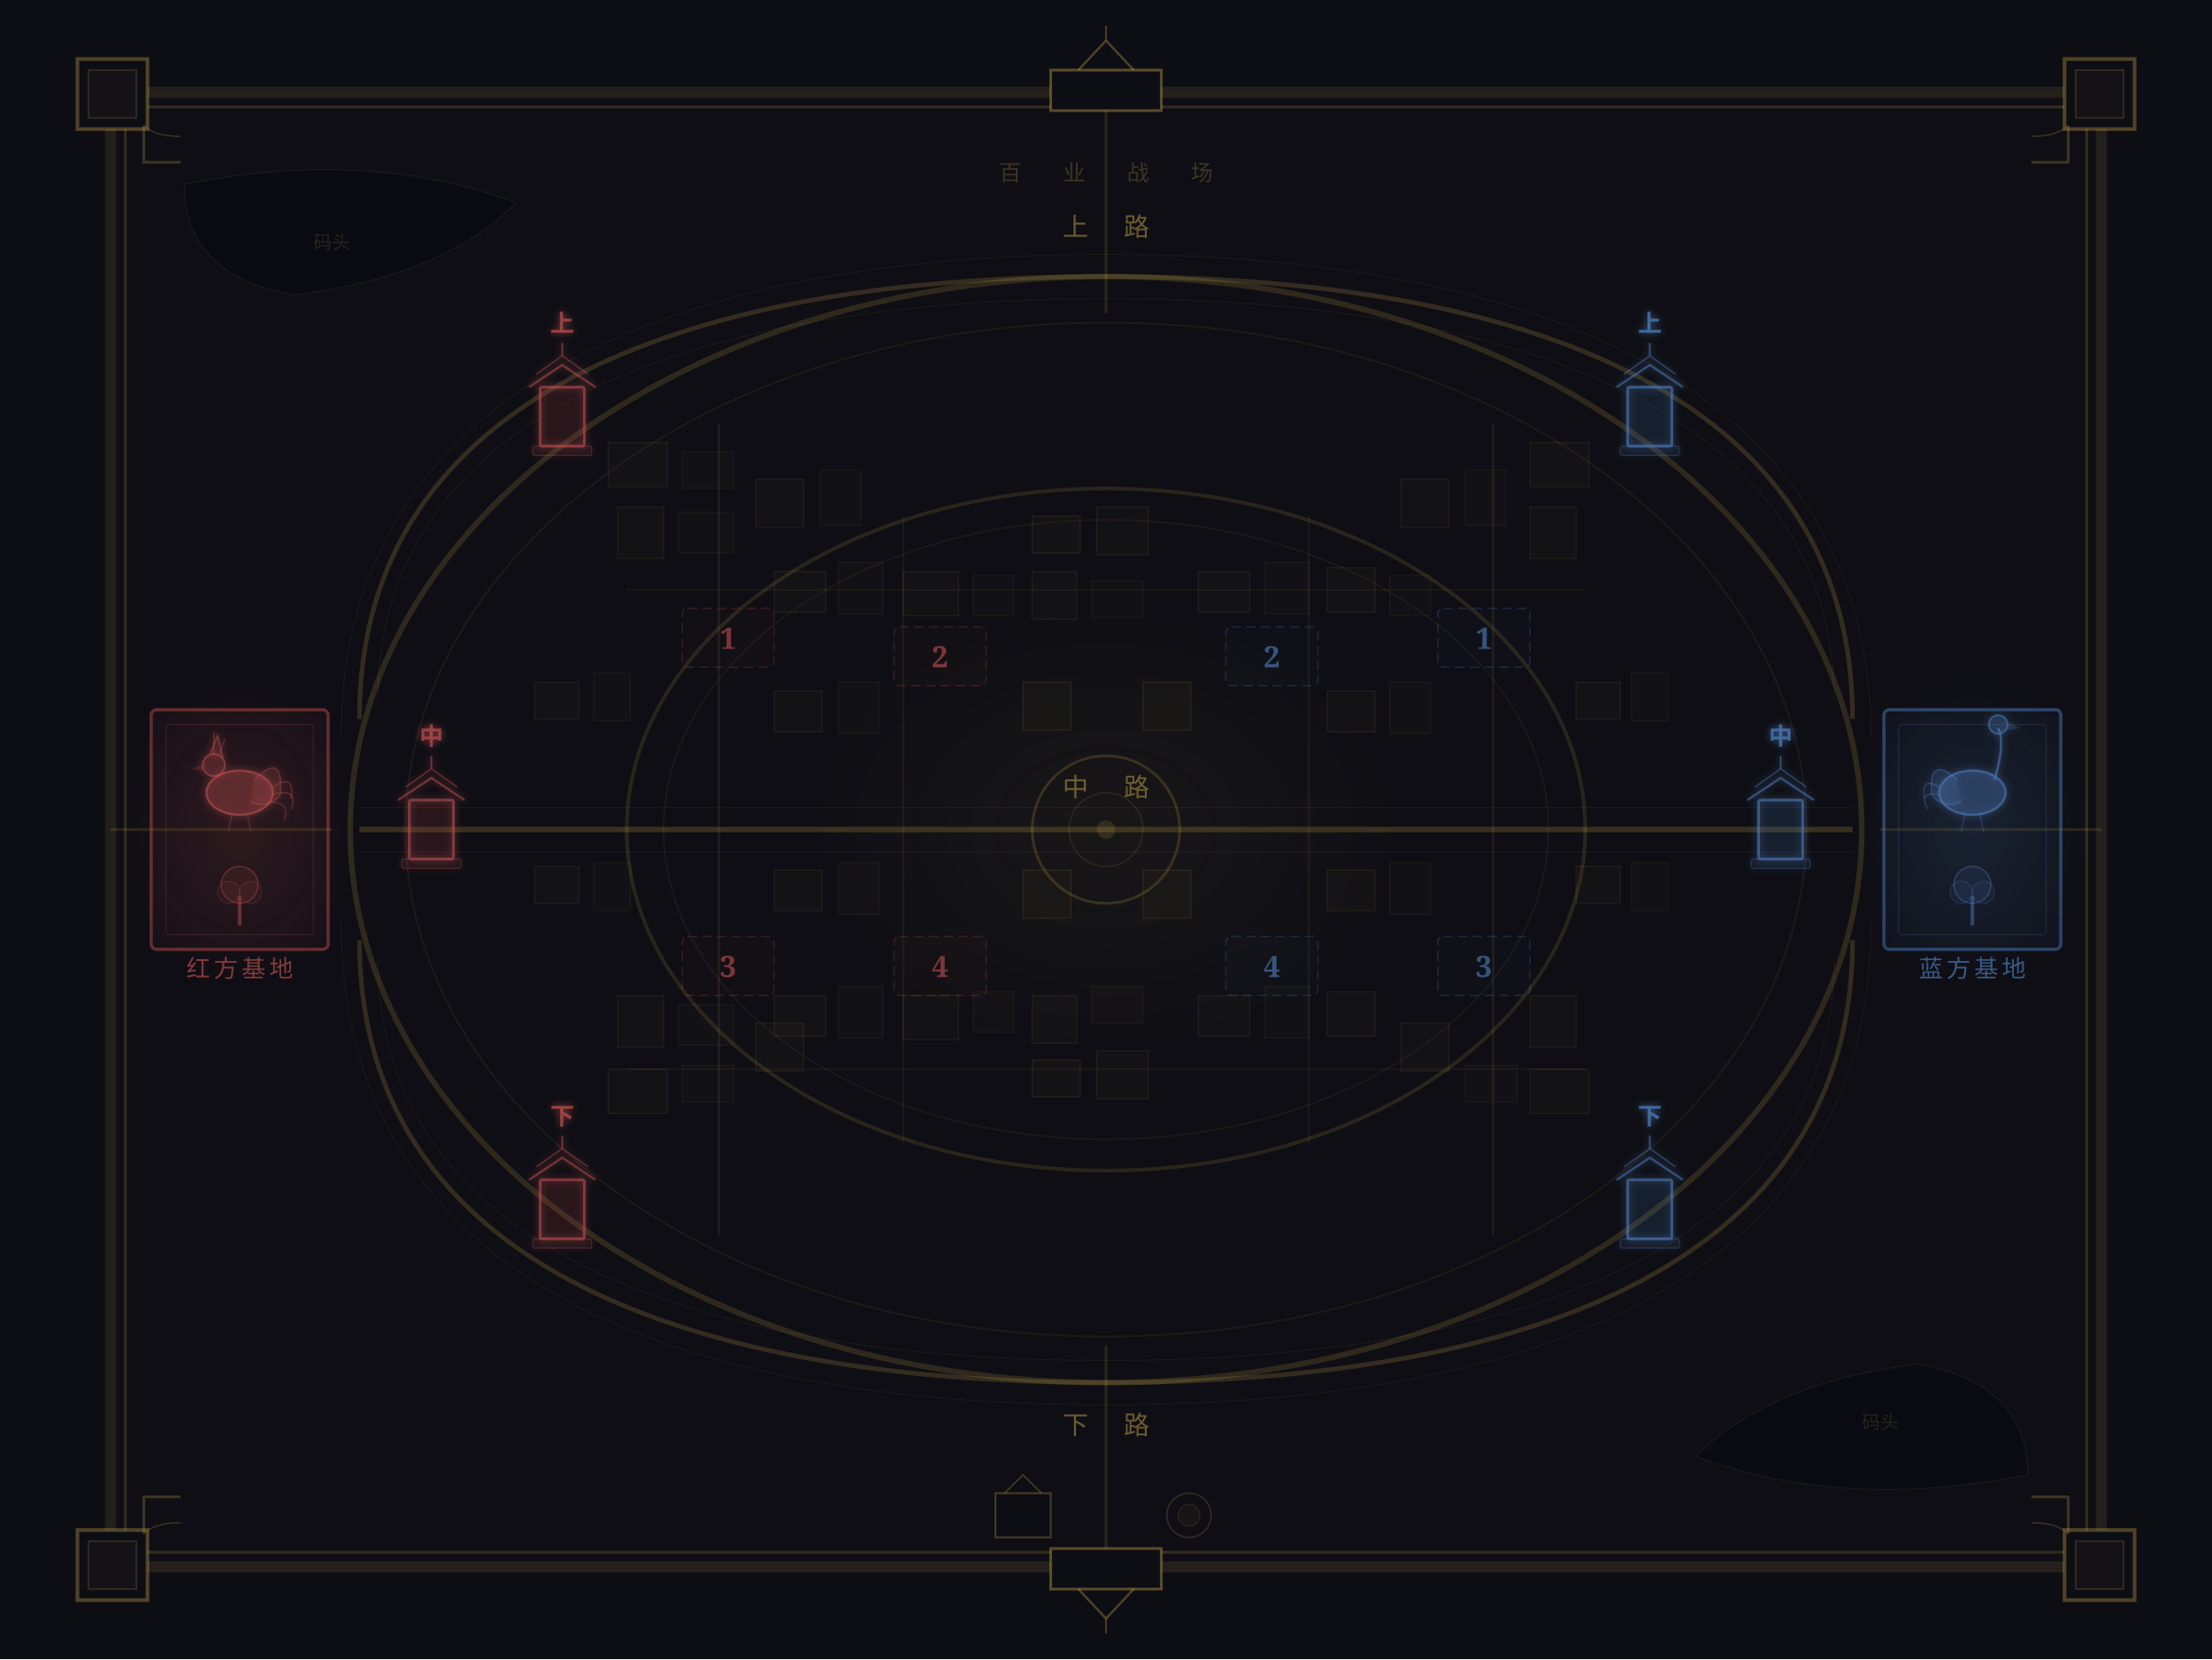
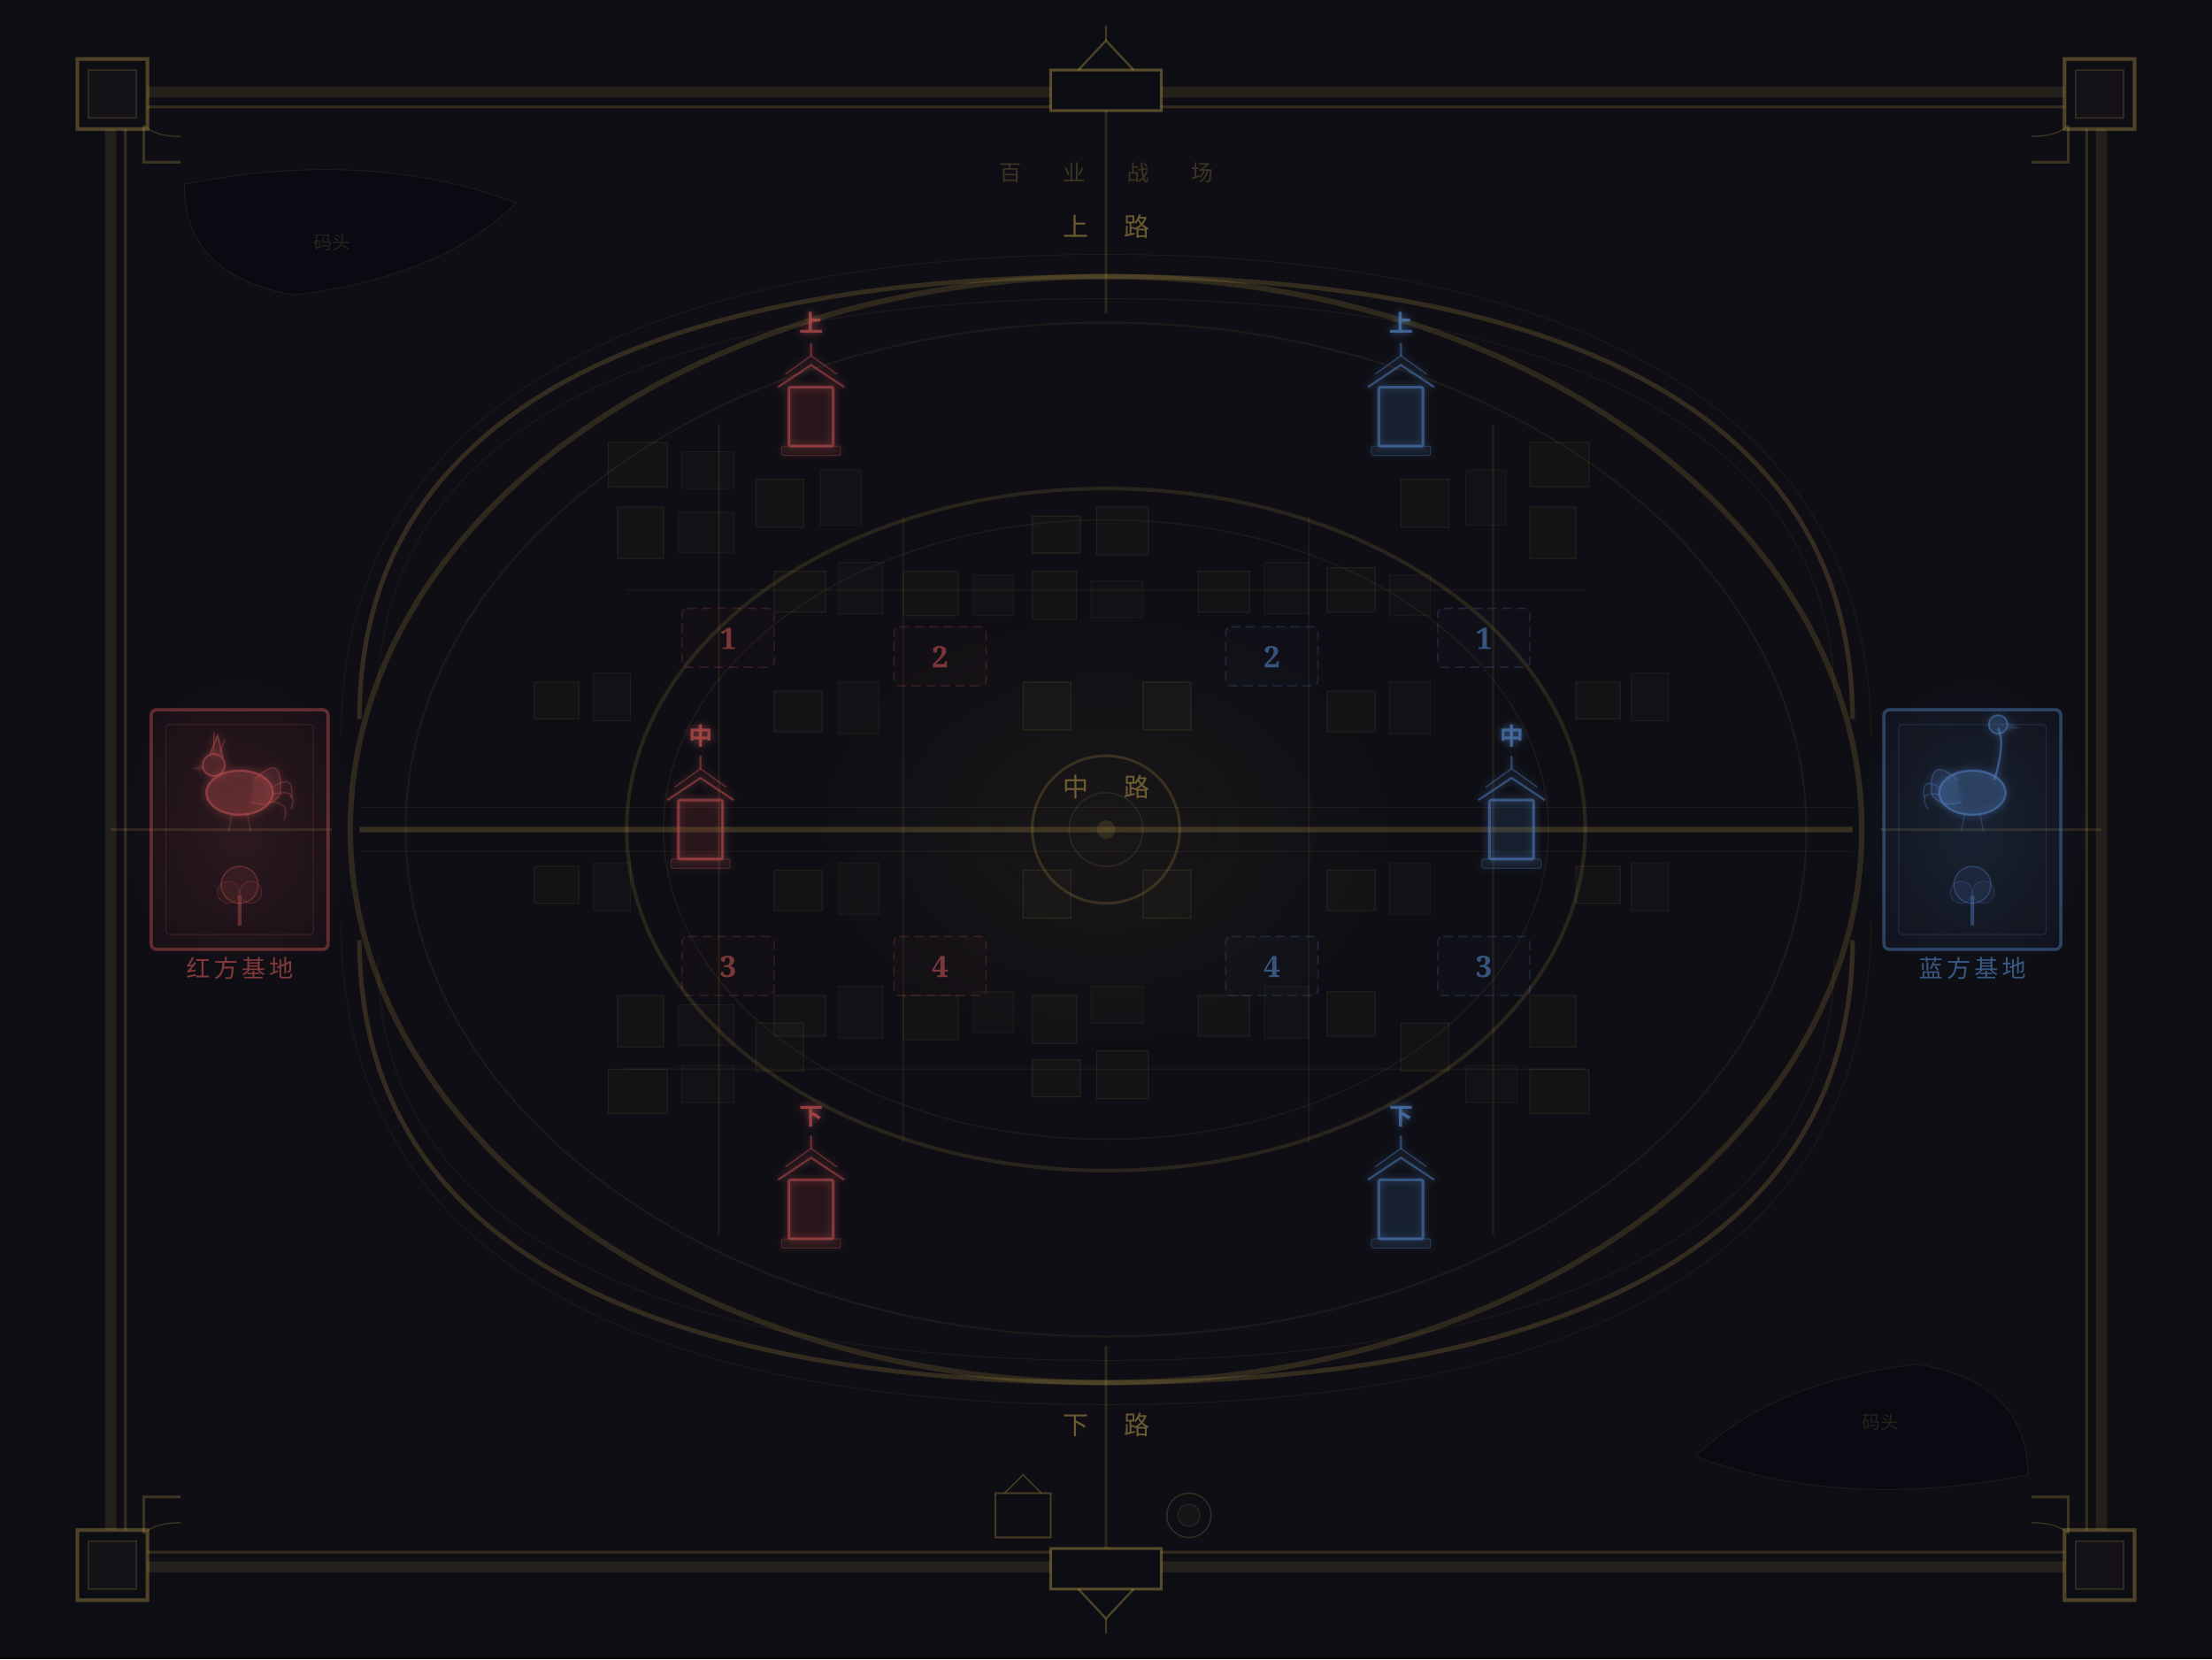
<svg xmlns="http://www.w3.org/2000/svg" viewBox="0 0 1200 900" fill="none">
  <defs>
    <radialGradient id="centerGlow" cx="50%" cy="50%" r="50%">
      <stop offset="0%" stop-color="#c9a84c" stop-opacity="0.06" />
      <stop offset="100%" stop-color="#c9a84c" stop-opacity="0" />
    </radialGradient>
    <radialGradient id="redGlow" cx="50%" cy="50%" r="50%">
      <stop offset="0%" stop-color="#c05050" stop-opacity="0.12" />
      <stop offset="100%" stop-color="#c05050" stop-opacity="0" />
    </radialGradient>
    <radialGradient id="blueGlow" cx="50%" cy="50%" r="50%">
      <stop offset="0%" stop-color="#5080c0" stop-opacity="0.12" />
      <stop offset="100%" stop-color="#5080c0" stop-opacity="0" />
    </radialGradient>
    <filter id="softGlow">
      <feGaussianBlur stdDeviation="2" result="blur" />
      <feComposite in="SourceGraphic" in2="blur" operator="over" />
    </filter>
  </defs>
  <rect width="1200" height="900" fill="#0d0d14" />
  <rect x="60" y="50" width="1080" height="800" fill="none" stroke="#c9a84c" stroke-width="6" stroke-opacity="0.12" />
  <rect x="68" y="58" width="1064" height="784" fill="none" stroke="#c9a84c" stroke-width="1.5" stroke-opacity="0.2" />
  <rect x="60" y="50" width="1080" height="800" fill="#c9a84c" fill-opacity="0.008" />
  <rect x="42" y="32" width="38" height="38" fill="#0d0d14" stroke="#c9a84c" stroke-width="2" stroke-opacity="0.35" />
  <rect x="48" y="38" width="26" height="26" fill="#c9a84c" fill-opacity="0.04" stroke="#c9a84c" stroke-width="0.8" stroke-opacity="0.2" />
  <rect x="1120" y="32" width="38" height="38" fill="#0d0d14" stroke="#c9a84c" stroke-width="2" stroke-opacity="0.35" />
  <rect x="1126" y="38" width="26" height="26" fill="#c9a84c" fill-opacity="0.04" stroke="#c9a84c" stroke-width="0.8" stroke-opacity="0.2" />
  <rect x="42" y="830" width="38" height="38" fill="#0d0d14" stroke="#c9a84c" stroke-width="2" stroke-opacity="0.35" />
  <rect x="48" y="836" width="26" height="26" fill="#c9a84c" fill-opacity="0.04" stroke="#c9a84c" stroke-width="0.8" stroke-opacity="0.2" />
  <rect x="1120" y="830" width="38" height="38" fill="#0d0d14" stroke="#c9a84c" stroke-width="2" stroke-opacity="0.35" />
  <rect x="1126" y="836" width="26" height="26" fill="#c9a84c" fill-opacity="0.04" stroke="#c9a84c" stroke-width="0.8" stroke-opacity="0.2" />
  <rect x="570" y="38" width="60" height="22" fill="#0d0d14" stroke="#c9a84c" stroke-width="1.5" stroke-opacity="0.4" />
  <path d="M 585 38 L 600 22 L 615 38" fill="none" stroke="#c9a84c" stroke-width="1.2" stroke-opacity="0.35" />
  <line x1="600" y1="22" x2="600" y2="14" stroke="#c9a84c" stroke-width="1" stroke-opacity="0.3" />
  <rect x="570" y="840" width="60" height="22" fill="#0d0d14" stroke="#c9a84c" stroke-width="1.5" stroke-opacity="0.4" />
  <path d="M 585 862 L 600 878 L 615 862" fill="none" stroke="#c9a84c" stroke-width="1.2" stroke-opacity="0.35" />
  <line x1="600" y1="878" x2="600" y2="886" stroke="#c9a84c" stroke-width="1" stroke-opacity="0.3" />
  <line x1="600" y1="60" x2="600" y2="170" stroke="#c9a84c" stroke-width="1.5" stroke-opacity="0.15" />
  <line x1="600" y1="730" x2="600" y2="840" stroke="#c9a84c" stroke-width="1.5" stroke-opacity="0.15" />
  <line x1="60" y1="450" x2="180" y2="450" stroke="#c9a84c" stroke-width="1.5" stroke-opacity="0.15" />
  <line x1="1020" y1="450" x2="1140" y2="450" stroke="#c9a84c" stroke-width="1.5" stroke-opacity="0.15" />
  <ellipse cx="600" cy="450" rx="410" ry="300" fill="none" stroke="#c9a84c" stroke-width="3" stroke-opacity="0.18" />
  <ellipse cx="600" cy="450" rx="380" ry="275" fill="none" stroke="#c9a84c" stroke-width="1" stroke-opacity="0.08" />
  <ellipse cx="600" cy="450" rx="260" ry="185" fill="none" stroke="#c9a84c" stroke-width="2" stroke-opacity="0.15" />
  <ellipse cx="600" cy="450" rx="240" ry="168" fill="none" stroke="#c9a84c" stroke-width="0.8" stroke-opacity="0.08" />
  <ellipse cx="600" cy="450" rx="160" ry="120" fill="url(#centerGlow)" />
  <g id="zone-top-lane">
    <path d="M 195 390 C 195 200, 400 150, 600 150 C 800 150, 1005 200, 1005 390" fill="none" stroke="#c9a84c" stroke-width="2.5" stroke-opacity="0.2" />
    <path d="M 205 380 C 205 210, 405 162, 600 162 C 795 162, 995 210, 995 380" fill="none" stroke="#c9a84c" stroke-width="0.5" stroke-opacity="0.08" />
    <path d="M 185 400 C 185 195, 395 138, 600 138 C 805 138, 1015 195, 1015 400" fill="none" stroke="#c9a84c" stroke-width="0.5" stroke-opacity="0.08" />
    <text x="600" y="128" text-anchor="middle" fill="#c9a84c" fill-opacity="0.5" font-size="14" font-family="serif" letter-spacing="8">上 路</text>
  </g>
  <g id="zone-mid-lane">
    <line x1="195" y1="450" x2="1005" y2="450" stroke="#c9a84c" stroke-width="3" stroke-opacity="0.22" />
    <line x1="195" y1="438" x2="1005" y2="438" stroke="#c9a84c" stroke-width="0.5" stroke-opacity="0.08" />
    <line x1="195" y1="462" x2="1005" y2="462" stroke="#c9a84c" stroke-width="0.5" stroke-opacity="0.08" />
    <text x="600" y="432" text-anchor="middle" fill="#c9a84c" fill-opacity="0.5" font-size="14" font-family="serif" letter-spacing="8">中 路</text>
  </g>
  <g id="zone-bot-lane">
    <path d="M 195 510 C 195 700, 400 750, 600 750 C 800 750, 1005 700, 1005 510" fill="none" stroke="#c9a84c" stroke-width="2.5" stroke-opacity="0.2" />
    <path d="M 205 520 C 205 690, 405 738, 600 738 C 795 738, 995 690, 995 520" fill="none" stroke="#c9a84c" stroke-width="0.5" stroke-opacity="0.08" />
    <path d="M 185 500 C 185 710, 395 762, 600 762 C 805 762, 1015 710, 1015 500" fill="none" stroke="#c9a84c" stroke-width="0.5" stroke-opacity="0.08" />
    <text x="600" y="778" text-anchor="middle" fill="#c9a84c" fill-opacity="0.5" font-size="14" font-family="serif" letter-spacing="8">下 路</text>
  </g>
  <line x1="390" y1="230" x2="390" y2="670" stroke="#c9a84c" stroke-width="1.2" stroke-opacity="0.1" />
  <line x1="490" y1="280" x2="490" y2="620" stroke="#c9a84c" stroke-width="1" stroke-opacity="0.08" />
  <line x1="710" y1="280" x2="710" y2="620" stroke="#c9a84c" stroke-width="1" stroke-opacity="0.08" />
  <line x1="810" y1="230" x2="810" y2="670" stroke="#c9a84c" stroke-width="1.2" stroke-opacity="0.1" />
  <line x1="340" y1="320" x2="860" y2="320" stroke="#c9a84c" stroke-width="0.8" stroke-opacity="0.07" />
  <line x1="340" y1="580" x2="860" y2="580" stroke="#c9a84c" stroke-width="0.8" stroke-opacity="0.07" />
  <rect x="330" y="240" width="32" height="24" fill="#c9a84c" fill-opacity="0.025" stroke="#c9a84c" stroke-width="0.6" stroke-opacity="0.1" />
  <rect x="370" y="245" width="28" height="20" fill="#c9a84c" fill-opacity="0.02" stroke="#c9a84c" stroke-width="0.5" stroke-opacity="0.08" />
  <rect x="335" y="275" width="25" height="28" fill="#c9a84c" fill-opacity="0.025" stroke="#c9a84c" stroke-width="0.6" stroke-opacity="0.1" />
  <rect x="368" y="278" width="30" height="22" fill="#c9a84c" fill-opacity="0.02" stroke="#c9a84c" stroke-width="0.5" stroke-opacity="0.08" />
  <rect x="410" y="260" width="26" height="26" fill="#c9a84c" fill-opacity="0.025" stroke="#c9a84c" stroke-width="0.6" stroke-opacity="0.1" />
  <rect x="445" y="255" width="22" height="30" fill="#c9a84c" fill-opacity="0.02" stroke="#c9a84c" stroke-width="0.5" stroke-opacity="0.08" />
  <rect x="420" y="310" width="28" height="22" fill="#c9a84c" fill-opacity="0.025" stroke="#c9a84c" stroke-width="0.6" stroke-opacity="0.1" />
  <rect x="455" y="305" width="24" height="28" fill="#c9a84c" fill-opacity="0.02" stroke="#c9a84c" stroke-width="0.5" stroke-opacity="0.08" />
  <rect x="490" y="310" width="30" height="24" fill="#c9a84c" fill-opacity="0.025" stroke="#c9a84c" stroke-width="0.6" stroke-opacity="0.1" />
  <rect x="528" y="312" width="22" height="22" fill="#c9a84c" fill-opacity="0.02" stroke="#c9a84c" stroke-width="0.5" stroke-opacity="0.08" />
  <rect x="560" y="280" width="26" height="20" fill="#c9a84c" fill-opacity="0.03" stroke="#c9a84c" stroke-width="0.6" stroke-opacity="0.12" />
  <rect x="595" y="275" width="28" height="26" fill="#c9a84c" fill-opacity="0.025" stroke="#c9a84c" stroke-width="0.6" stroke-opacity="0.1" />
  <rect x="560" y="310" width="24" height="26" fill="#c9a84c" fill-opacity="0.025" stroke="#c9a84c" stroke-width="0.6" stroke-opacity="0.1" />
  <rect x="592" y="315" width="28" height="20" fill="#c9a84c" fill-opacity="0.02" stroke="#c9a84c" stroke-width="0.5" stroke-opacity="0.08" />
  <rect x="650" y="310" width="28" height="22" fill="#c9a84c" fill-opacity="0.025" stroke="#c9a84c" stroke-width="0.6" stroke-opacity="0.1" />
  <rect x="686" y="305" width="24" height="28" fill="#c9a84c" fill-opacity="0.02" stroke="#c9a84c" stroke-width="0.5" stroke-opacity="0.08" />
  <rect x="720" y="308" width="26" height="24" fill="#c9a84c" fill-opacity="0.025" stroke="#c9a84c" stroke-width="0.6" stroke-opacity="0.1" />
  <rect x="754" y="312" width="22" height="22" fill="#c9a84c" fill-opacity="0.02" stroke="#c9a84c" stroke-width="0.5" stroke-opacity="0.08" />
  <rect x="760" y="260" width="26" height="26" fill="#c9a84c" fill-opacity="0.025" stroke="#c9a84c" stroke-width="0.6" stroke-opacity="0.1" />
  <rect x="795" y="255" width="22" height="30" fill="#c9a84c" fill-opacity="0.02" stroke="#c9a84c" stroke-width="0.5" stroke-opacity="0.08" />
  <rect x="830" y="240" width="32" height="24" fill="#c9a84c" fill-opacity="0.025" stroke="#c9a84c" stroke-width="0.6" stroke-opacity="0.1" />
  <rect x="830" y="275" width="25" height="28" fill="#c9a84c" fill-opacity="0.025" stroke="#c9a84c" stroke-width="0.6" stroke-opacity="0.1" />
  <rect x="290" y="370" width="24" height="20" fill="#c9a84c" fill-opacity="0.025" stroke="#c9a84c" stroke-width="0.6" stroke-opacity="0.1" />
  <rect x="322" y="365" width="20" height="26" fill="#c9a84c" fill-opacity="0.02" stroke="#c9a84c" stroke-width="0.5" stroke-opacity="0.08" />
  <rect x="290" y="470" width="24" height="20" fill="#c9a84c" fill-opacity="0.025" stroke="#c9a84c" stroke-width="0.6" stroke-opacity="0.1" />
  <rect x="322" y="468" width="20" height="26" fill="#c9a84c" fill-opacity="0.02" stroke="#c9a84c" stroke-width="0.5" stroke-opacity="0.08" />
  <rect x="420" y="375" width="26" height="22" fill="#c9a84c" fill-opacity="0.025" stroke="#c9a84c" stroke-width="0.6" stroke-opacity="0.1" />
  <rect x="455" y="370" width="22" height="28" fill="#c9a84c" fill-opacity="0.02" stroke="#c9a84c" stroke-width="0.5" stroke-opacity="0.08" />
  <rect x="420" y="472" width="26" height="22" fill="#c9a84c" fill-opacity="0.025" stroke="#c9a84c" stroke-width="0.6" stroke-opacity="0.1" />
  <rect x="455" y="468" width="22" height="28" fill="#c9a84c" fill-opacity="0.02" stroke="#c9a84c" stroke-width="0.5" stroke-opacity="0.08" />
  <rect x="555" y="370" width="26" height="26" fill="#c9a84c" fill-opacity="0.03" stroke="#c9a84c" stroke-width="0.6" stroke-opacity="0.12" />
  <rect x="620" y="370" width="26" height="26" fill="#c9a84c" fill-opacity="0.03" stroke="#c9a84c" stroke-width="0.6" stroke-opacity="0.12" />
  <rect x="555" y="472" width="26" height="26" fill="#c9a84c" fill-opacity="0.03" stroke="#c9a84c" stroke-width="0.6" stroke-opacity="0.12" />
  <rect x="620" y="472" width="26" height="26" fill="#c9a84c" fill-opacity="0.03" stroke="#c9a84c" stroke-width="0.6" stroke-opacity="0.12" />
  <rect x="720" y="375" width="26" height="22" fill="#c9a84c" fill-opacity="0.025" stroke="#c9a84c" stroke-width="0.6" stroke-opacity="0.1" />
  <rect x="754" y="370" width="22" height="28" fill="#c9a84c" fill-opacity="0.02" stroke="#c9a84c" stroke-width="0.5" stroke-opacity="0.08" />
  <rect x="720" y="472" width="26" height="22" fill="#c9a84c" fill-opacity="0.025" stroke="#c9a84c" stroke-width="0.6" stroke-opacity="0.1" />
  <rect x="754" y="468" width="22" height="28" fill="#c9a84c" fill-opacity="0.02" stroke="#c9a84c" stroke-width="0.5" stroke-opacity="0.08" />
  <rect x="855" y="370" width="24" height="20" fill="#c9a84c" fill-opacity="0.025" stroke="#c9a84c" stroke-width="0.6" stroke-opacity="0.1" />
  <rect x="885" y="365" width="20" height="26" fill="#c9a84c" fill-opacity="0.02" stroke="#c9a84c" stroke-width="0.5" stroke-opacity="0.08" />
  <rect x="855" y="470" width="24" height="20" fill="#c9a84c" fill-opacity="0.025" stroke="#c9a84c" stroke-width="0.6" stroke-opacity="0.1" />
  <rect x="885" y="468" width="20" height="26" fill="#c9a84c" fill-opacity="0.02" stroke="#c9a84c" stroke-width="0.5" stroke-opacity="0.08" />
  <rect x="335" y="540" width="25" height="28" fill="#c9a84c" fill-opacity="0.025" stroke="#c9a84c" stroke-width="0.6" stroke-opacity="0.1" />
  <rect x="368" y="545" width="30" height="22" fill="#c9a84c" fill-opacity="0.02" stroke="#c9a84c" stroke-width="0.5" stroke-opacity="0.08" />
  <rect x="330" y="580" width="32" height="24" fill="#c9a84c" fill-opacity="0.025" stroke="#c9a84c" stroke-width="0.6" stroke-opacity="0.1" />
  <rect x="370" y="578" width="28" height="20" fill="#c9a84c" fill-opacity="0.02" stroke="#c9a84c" stroke-width="0.5" stroke-opacity="0.08" />
  <rect x="410" y="555" width="26" height="26" fill="#c9a84c" fill-opacity="0.025" stroke="#c9a84c" stroke-width="0.6" stroke-opacity="0.1" />
  <rect x="420" y="540" width="28" height="22" fill="#c9a84c" fill-opacity="0.025" stroke="#c9a84c" stroke-width="0.6" stroke-opacity="0.1" />
  <rect x="455" y="535" width="24" height="28" fill="#c9a84c" fill-opacity="0.02" stroke="#c9a84c" stroke-width="0.5" stroke-opacity="0.08" />
  <rect x="490" y="540" width="30" height="24" fill="#c9a84c" fill-opacity="0.025" stroke="#c9a84c" stroke-width="0.6" stroke-opacity="0.1" />
  <rect x="528" y="538" width="22" height="22" fill="#c9a84c" fill-opacity="0.02" stroke="#c9a84c" stroke-width="0.5" stroke-opacity="0.08" />
  <rect x="560" y="540" width="24" height="26" fill="#c9a84c" fill-opacity="0.025" stroke="#c9a84c" stroke-width="0.6" stroke-opacity="0.1" />
  <rect x="592" y="535" width="28" height="20" fill="#c9a84c" fill-opacity="0.02" stroke="#c9a84c" stroke-width="0.5" stroke-opacity="0.08" />
  <rect x="560" y="575" width="26" height="20" fill="#c9a84c" fill-opacity="0.03" stroke="#c9a84c" stroke-width="0.6" stroke-opacity="0.12" />
  <rect x="595" y="570" width="28" height="26" fill="#c9a84c" fill-opacity="0.025" stroke="#c9a84c" stroke-width="0.6" stroke-opacity="0.1" />
  <rect x="650" y="540" width="28" height="22" fill="#c9a84c" fill-opacity="0.025" stroke="#c9a84c" stroke-width="0.6" stroke-opacity="0.1" />
  <rect x="686" y="535" width="24" height="28" fill="#c9a84c" fill-opacity="0.02" stroke="#c9a84c" stroke-width="0.5" stroke-opacity="0.08" />
  <rect x="720" y="538" width="26" height="24" fill="#c9a84c" fill-opacity="0.025" stroke="#c9a84c" stroke-width="0.6" stroke-opacity="0.1" />
  <rect x="760" y="555" width="26" height="26" fill="#c9a84c" fill-opacity="0.025" stroke="#c9a84c" stroke-width="0.6" stroke-opacity="0.1" />
  <rect x="830" y="580" width="32" height="24" fill="#c9a84c" fill-opacity="0.025" stroke="#c9a84c" stroke-width="0.6" stroke-opacity="0.1" />
  <rect x="830" y="540" width="25" height="28" fill="#c9a84c" fill-opacity="0.025" stroke="#c9a84c" stroke-width="0.6" stroke-opacity="0.1" />
  <rect x="795" y="578" width="28" height="20" fill="#c9a84c" fill-opacity="0.02" stroke="#c9a84c" stroke-width="0.5" stroke-opacity="0.08" />
  <path d="M 100 100 Q 200 80, 280 110 Q 240 150, 160 160 Q 100 150, 100 100 Z" fill="#0a0a12" stroke="#c9a84c" stroke-width="0.5" stroke-opacity="0.1" />
  <text x="180" y="135" text-anchor="middle" fill="#c9a84c" fill-opacity="0.15" font-size="10" font-family="serif">码头</text>
  <path d="M 1100 800 Q 1000 820, 920 790 Q 960 750, 1040 740 Q 1100 750, 1100 800 Z" fill="#0a0a12" stroke="#c9a84c" stroke-width="0.5" stroke-opacity="0.1" />
  <text x="1020" y="775" text-anchor="middle" fill="#c9a84c" fill-opacity="0.15" font-size="10" font-family="serif">码头</text>
  <g id="zone-red-base">
    <ellipse cx="130" cy="450" rx="65" ry="85" fill="url(#redGlow)" />
    <rect x="82" y="385" width="96" height="130" rx="3" fill="rgba(192,80,80,0.06)" stroke="#c05050" stroke-width="1.8" stroke-opacity="0.45" />
    <rect x="90" y="393" width="80" height="114" rx="2" fill="none" stroke="#c05050" stroke-width="0.6" stroke-opacity="0.2" />
    <g transform="translate(130, 425)" filter="url(#softGlow)">
      <ellipse cx="0" cy="5" rx="18" ry="12" fill="#c05050" fill-opacity="0.2" stroke="#c05050" stroke-width="1.2" stroke-opacity="0.55" />
      <circle cx="-14" cy="-10" r="6" fill="#c05050" fill-opacity="0.15" stroke="#c05050" stroke-width="1" stroke-opacity="0.5" />
      <path d="M -16 -16 L -12 -26 L -9 -14" fill="#c05050" fill-opacity="0.1" stroke="#c05050" stroke-width="0.8" stroke-opacity="0.45" />
      <path d="M -14 -16 L -14 -28" stroke="#c05050" stroke-width="0.6" stroke-opacity="0.4" />
      <path d="M -11 -16 L -8 -24" stroke="#c05050" stroke-width="0.6" stroke-opacity="0.35" />
      <path d="M -20 -10 L -26 -8 L -20 -7" fill="#c05050" fill-opacity="0.2" />
      <path d="M 8 -2 Q 24 -18, 22 6 Q 16 14, 6 10" fill="#c05050" fill-opacity="0.1" stroke="#c05050" stroke-width="0.8" stroke-opacity="0.35" />
      <path d="M 18 2 Q 30 -6, 28 8" stroke="#c05050" stroke-width="0.7" stroke-opacity="0.35" />
      <path d="M 18 6 Q 32 2, 28 14" stroke="#c05050" stroke-width="0.7" stroke-opacity="0.35" />
      <path d="M 16 10 Q 28 10, 24 20" stroke="#c05050" stroke-width="0.7" stroke-opacity="0.3" />
      <line x1="-4" y1="16" x2="-6" y2="26" stroke="#c05050" stroke-width="0.6" stroke-opacity="0.3" />
      <line x1="4" y1="16" x2="6" y2="26" stroke="#c05050" stroke-width="0.6" stroke-opacity="0.3" />
    </g>
    <g transform="translate(130, 484)">
      <line x1="0" y1="2" x2="0" y2="18" stroke="#c05050" stroke-width="2" stroke-opacity="0.45" />
      <circle cx="0" cy="-4" r="10" fill="#c05050" fill-opacity="0.1" stroke="#c05050" stroke-width="0.8" stroke-opacity="0.35" />
      <circle cx="-6" cy="0" r="6" fill="#c05050" fill-opacity="0.07" stroke="#c05050" stroke-width="0.5" stroke-opacity="0.25" />
      <circle cx="6" cy="0" r="6" fill="#c05050" fill-opacity="0.07" stroke="#c05050" stroke-width="0.5" stroke-opacity="0.25" />
    </g>
    <text x="130" y="530" text-anchor="middle" fill="#c05050" fill-opacity="0.65" font-size="13" font-family="serif" letter-spacing="2">红方基地</text>
  </g>
  <g id="zone-blue-base">
    <ellipse cx="1070" cy="450" rx="65" ry="85" fill="url(#blueGlow)" />
    <rect x="1022" y="385" width="96" height="130" rx="3" fill="rgba(80,128,192,0.06)" stroke="#5080c0" stroke-width="1.8" stroke-opacity="0.45" />
    <rect x="1030" y="393" width="80" height="114" rx="2" fill="none" stroke="#5080c0" stroke-width="0.6" stroke-opacity="0.2" />
    <g transform="translate(1070, 425)" filter="url(#softGlow)">
      <ellipse cx="0" cy="5" rx="18" ry="12" fill="#5080c0" fill-opacity="0.2" stroke="#5080c0" stroke-width="1.2" stroke-opacity="0.55" />
      <path d="M 12 -2 Q 18 -22, 14 -30" fill="none" stroke="#5080c0" stroke-width="1.2" stroke-opacity="0.55" />
      <circle cx="14" cy="-32" r="5" fill="#5080c0" fill-opacity="0.15" stroke="#5080c0" stroke-width="1" stroke-opacity="0.5" />
      <path d="M 19 -33 L 26 -30 L 19 -29" fill="#5080c0" fill-opacity="0.2" />
      <path d="M -8 -2 Q -24 -16, -22 6 Q -16 14, -6 10" fill="#5080c0" fill-opacity="0.1" stroke="#5080c0" stroke-width="0.8" stroke-opacity="0.35" />
      <path d="M -18 2 Q -28 -4, -26 8" stroke="#5080c0" stroke-width="0.7" stroke-opacity="0.35" />
      <path d="M -18 6 Q -30 4, -24 14" stroke="#5080c0" stroke-width="0.7" stroke-opacity="0.3" />
      <line x1="-4" y1="16" x2="-6" y2="26" stroke="#5080c0" stroke-width="0.6" stroke-opacity="0.3" />
      <line x1="4" y1="16" x2="6" y2="26" stroke="#5080c0" stroke-width="0.6" stroke-opacity="0.3" />
    </g>
    <g transform="translate(1070, 484)">
      <line x1="0" y1="2" x2="0" y2="18" stroke="#5080c0" stroke-width="2" stroke-opacity="0.45" />
      <circle cx="0" cy="-4" r="10" fill="#5080c0" fill-opacity="0.1" stroke="#5080c0" stroke-width="0.8" stroke-opacity="0.35" />
      <circle cx="-6" cy="0" r="6" fill="#5080c0" fill-opacity="0.07" stroke="#5080c0" stroke-width="0.5" stroke-opacity="0.25" />
      <circle cx="6" cy="0" r="6" fill="#5080c0" fill-opacity="0.07" stroke="#5080c0" stroke-width="0.5" stroke-opacity="0.25" />
    </g>
    <text x="1070" y="530" text-anchor="middle" fill="#5080c0" fill-opacity="0.65" font-size="13" font-family="serif" letter-spacing="2">蓝方基地</text>
  </g>
  <g id="zone-red-tower-top" filter="url(#softGlow)">
-     <rect x="293" y="210" width="24" height="32" rx="1" fill="rgba(192,80,80,0.08)" stroke="#c05050" stroke-width="1.5" stroke-opacity="0.55" />
-     <path d="M 287 210 L 305 198 L 323 210" fill="none" stroke="#c05050" stroke-width="1.2" stroke-opacity="0.5" />
-     <path d="M 291 203 L 305 193 L 319 203" fill="none" stroke="#c05050" stroke-width="0.8" stroke-opacity="0.4" />
-     <line x1="305" y1="193" x2="305" y2="186" stroke="#c05050" stroke-width="1" stroke-opacity="0.5" />
-     <rect x="289" y="242" width="32" height="5" rx="1" fill="rgba(192,80,80,0.06)" stroke="#c05050" stroke-width="0.5" stroke-opacity="0.35" />
-     <text x="305" y="180" text-anchor="middle" fill="#c05050" fill-opacity="0.7" font-size="13" font-family="serif" font-weight="bold">上</text>
+     <rect x="428" y="210" width="24" height="32" rx="1" fill="rgba(192,80,80,0.08)" stroke="#c05050" stroke-width="1.5" stroke-opacity="0.55" />
+     <path d="M 422 210 L 440 198 L 458 210" fill="none" stroke="#c05050" stroke-width="1.2" stroke-opacity="0.5" />
+     <path d="M 426 203 L 440 193 L 454 203" fill="none" stroke="#c05050" stroke-width="0.8" stroke-opacity="0.4" />
+     <line x1="440" y1="193" x2="440" y2="186" stroke="#c05050" stroke-width="1" stroke-opacity="0.5" />
+     <rect x="424" y="242" width="32" height="5" rx="1" fill="rgba(192,80,80,0.06)" stroke="#c05050" stroke-width="0.5" stroke-opacity="0.35" />
+     <text x="440" y="180" text-anchor="middle" fill="#c05050" fill-opacity="0.7" font-size="13" font-family="serif" font-weight="bold">上</text>
  </g>
  <g id="zone-red-tower-mid" filter="url(#softGlow)">
-     <rect x="222" y="434" width="24" height="32" rx="1" fill="rgba(192,80,80,0.08)" stroke="#c05050" stroke-width="1.5" stroke-opacity="0.55" />
-     <path d="M 216 434 L 234 422 L 252 434" fill="none" stroke="#c05050" stroke-width="1.2" stroke-opacity="0.5" />
-     <path d="M 220 427 L 234 417 L 248 427" fill="none" stroke="#c05050" stroke-width="0.8" stroke-opacity="0.4" />
-     <line x1="234" y1="417" x2="234" y2="410" stroke="#c05050" stroke-width="1" stroke-opacity="0.5" />
-     <rect x="218" y="466" width="32" height="5" rx="1" fill="rgba(192,80,80,0.06)" stroke="#c05050" stroke-width="0.5" stroke-opacity="0.35" />
-     <text x="234" y="404" text-anchor="middle" fill="#c05050" fill-opacity="0.7" font-size="13" font-family="serif" font-weight="bold">中</text>
+     <rect x="368" y="434" width="24" height="32" rx="1" fill="rgba(192,80,80,0.08)" stroke="#c05050" stroke-width="1.5" stroke-opacity="0.55" />
+     <path d="M 362 434 L 380 422 L 398 434" fill="none" stroke="#c05050" stroke-width="1.2" stroke-opacity="0.5" />
+     <path d="M 366 427 L 380 417 L 394 427" fill="none" stroke="#c05050" stroke-width="0.8" stroke-opacity="0.4" />
+     <line x1="380" y1="417" x2="380" y2="410" stroke="#c05050" stroke-width="1" stroke-opacity="0.5" />
+     <rect x="364" y="466" width="32" height="5" rx="1" fill="rgba(192,80,80,0.06)" stroke="#c05050" stroke-width="0.5" stroke-opacity="0.35" />
+     <text x="380" y="404" text-anchor="middle" fill="#c05050" fill-opacity="0.7" font-size="13" font-family="serif" font-weight="bold">中</text>
  </g>
  <g id="zone-red-tower-bot" filter="url(#softGlow)">
-     <rect x="293" y="640" width="24" height="32" rx="1" fill="rgba(192,80,80,0.08)" stroke="#c05050" stroke-width="1.5" stroke-opacity="0.55" />
-     <path d="M 287 640 L 305 628 L 323 640" fill="none" stroke="#c05050" stroke-width="1.2" stroke-opacity="0.5" />
-     <path d="M 291 633 L 305 623 L 319 633" fill="none" stroke="#c05050" stroke-width="0.8" stroke-opacity="0.4" />
-     <line x1="305" y1="623" x2="305" y2="616" stroke="#c05050" stroke-width="1" stroke-opacity="0.5" />
-     <rect x="289" y="672" width="32" height="5" rx="1" fill="rgba(192,80,80,0.06)" stroke="#c05050" stroke-width="0.5" stroke-opacity="0.35" />
-     <text x="305" y="610" text-anchor="middle" fill="#c05050" fill-opacity="0.7" font-size="13" font-family="serif" font-weight="bold">下</text>
+     <rect x="428" y="640" width="24" height="32" rx="1" fill="rgba(192,80,80,0.08)" stroke="#c05050" stroke-width="1.5" stroke-opacity="0.55" />
+     <path d="M 422 640 L 440 628 L 458 640" fill="none" stroke="#c05050" stroke-width="1.2" stroke-opacity="0.5" />
+     <path d="M 426 633 L 440 623 L 454 633" fill="none" stroke="#c05050" stroke-width="0.8" stroke-opacity="0.4" />
+     <line x1="440" y1="623" x2="440" y2="616" stroke="#c05050" stroke-width="1" stroke-opacity="0.5" />
+     <rect x="424" y="672" width="32" height="5" rx="1" fill="rgba(192,80,80,0.06)" stroke="#c05050" stroke-width="0.5" stroke-opacity="0.35" />
+     <text x="440" y="610" text-anchor="middle" fill="#c05050" fill-opacity="0.7" font-size="13" font-family="serif" font-weight="bold">下</text>
  </g>
  <g id="zone-blue-tower-top" filter="url(#softGlow)">
-     <rect x="883" y="210" width="24" height="32" rx="1" fill="rgba(80,128,192,0.08)" stroke="#5080c0" stroke-width="1.5" stroke-opacity="0.55" />
-     <path d="M 877 210 L 895 198 L 913 210" fill="none" stroke="#5080c0" stroke-width="1.2" stroke-opacity="0.5" />
-     <path d="M 881 203 L 895 193 L 909 203" fill="none" stroke="#5080c0" stroke-width="0.8" stroke-opacity="0.4" />
-     <line x1="895" y1="193" x2="895" y2="186" stroke="#5080c0" stroke-width="1" stroke-opacity="0.5" />
-     <rect x="879" y="242" width="32" height="5" rx="1" fill="rgba(80,128,192,0.06)" stroke="#5080c0" stroke-width="0.5" stroke-opacity="0.35" />
-     <text x="895" y="180" text-anchor="middle" fill="#5080c0" fill-opacity="0.7" font-size="13" font-family="serif" font-weight="bold">上</text>
+     <rect x="748" y="210" width="24" height="32" rx="1" fill="rgba(80,128,192,0.08)" stroke="#5080c0" stroke-width="1.5" stroke-opacity="0.55" />
+     <path d="M 742 210 L 760 198 L 778 210" fill="none" stroke="#5080c0" stroke-width="1.2" stroke-opacity="0.5" />
+     <path d="M 746 203 L 760 193 L 774 203" fill="none" stroke="#5080c0" stroke-width="0.8" stroke-opacity="0.4" />
+     <line x1="760" y1="193" x2="760" y2="186" stroke="#5080c0" stroke-width="1" stroke-opacity="0.5" />
+     <rect x="744" y="242" width="32" height="5" rx="1" fill="rgba(80,128,192,0.06)" stroke="#5080c0" stroke-width="0.5" stroke-opacity="0.35" />
+     <text x="760" y="180" text-anchor="middle" fill="#5080c0" fill-opacity="0.7" font-size="13" font-family="serif" font-weight="bold">上</text>
  </g>
  <g id="zone-blue-tower-mid" filter="url(#softGlow)">
-     <rect x="954" y="434" width="24" height="32" rx="1" fill="rgba(80,128,192,0.08)" stroke="#5080c0" stroke-width="1.5" stroke-opacity="0.55" />
-     <path d="M 948 434 L 966 422 L 984 434" fill="none" stroke="#5080c0" stroke-width="1.2" stroke-opacity="0.5" />
-     <path d="M 952 427 L 966 417 L 980 427" fill="none" stroke="#5080c0" stroke-width="0.8" stroke-opacity="0.4" />
-     <line x1="966" y1="417" x2="966" y2="410" stroke="#5080c0" stroke-width="1" stroke-opacity="0.5" />
-     <rect x="950" y="466" width="32" height="5" rx="1" fill="rgba(80,128,192,0.06)" stroke="#5080c0" stroke-width="0.5" stroke-opacity="0.35" />
-     <text x="966" y="404" text-anchor="middle" fill="#5080c0" fill-opacity="0.7" font-size="13" font-family="serif" font-weight="bold">中</text>
+     <rect x="808" y="434" width="24" height="32" rx="1" fill="rgba(80,128,192,0.08)" stroke="#5080c0" stroke-width="1.5" stroke-opacity="0.55" />
+     <path d="M 802 434 L 820 422 L 838 434" fill="none" stroke="#5080c0" stroke-width="1.2" stroke-opacity="0.5" />
+     <path d="M 806 427 L 820 417 L 834 427" fill="none" stroke="#5080c0" stroke-width="0.8" stroke-opacity="0.4" />
+     <line x1="820" y1="417" x2="820" y2="410" stroke="#5080c0" stroke-width="1" stroke-opacity="0.5" />
+     <rect x="804" y="466" width="32" height="5" rx="1" fill="rgba(80,128,192,0.06)" stroke="#5080c0" stroke-width="0.5" stroke-opacity="0.35" />
+     <text x="820" y="404" text-anchor="middle" fill="#5080c0" fill-opacity="0.7" font-size="13" font-family="serif" font-weight="bold">中</text>
  </g>
  <g id="zone-blue-tower-bot" filter="url(#softGlow)">
-     <rect x="883" y="640" width="24" height="32" rx="1" fill="rgba(80,128,192,0.08)" stroke="#5080c0" stroke-width="1.5" stroke-opacity="0.55" />
-     <path d="M 877 640 L 895 628 L 913 640" fill="none" stroke="#5080c0" stroke-width="1.2" stroke-opacity="0.5" />
-     <path d="M 881 633 L 895 623 L 909 633" fill="none" stroke="#5080c0" stroke-width="0.8" stroke-opacity="0.4" />
-     <line x1="895" y1="623" x2="895" y2="616" stroke="#5080c0" stroke-width="1" stroke-opacity="0.5" />
-     <rect x="879" y="672" width="32" height="5" rx="1" fill="rgba(80,128,192,0.06)" stroke="#5080c0" stroke-width="0.5" stroke-opacity="0.35" />
-     <text x="895" y="610" text-anchor="middle" fill="#5080c0" fill-opacity="0.7" font-size="13" font-family="serif" font-weight="bold">下</text>
+     <rect x="748" y="640" width="24" height="32" rx="1" fill="rgba(80,128,192,0.08)" stroke="#5080c0" stroke-width="1.5" stroke-opacity="0.55" />
+     <path d="M 742 640 L 760 628 L 778 640" fill="none" stroke="#5080c0" stroke-width="1.2" stroke-opacity="0.5" />
+     <path d="M 746 633 L 760 623 L 774 633" fill="none" stroke="#5080c0" stroke-width="0.8" stroke-opacity="0.4" />
+     <line x1="760" y1="623" x2="760" y2="616" stroke="#5080c0" stroke-width="1" stroke-opacity="0.5" />
+     <rect x="744" y="672" width="32" height="5" rx="1" fill="rgba(80,128,192,0.06)" stroke="#5080c0" stroke-width="0.5" stroke-opacity="0.35" />
+     <text x="760" y="610" text-anchor="middle" fill="#5080c0" fill-opacity="0.7" font-size="13" font-family="serif" font-weight="bold">下</text>
  </g>
  <g id="zone-wild-red-1">
    <rect x="370" y="330" width="50" height="32" rx="3" fill="rgba(192,80,80,0.03)" stroke="#c05050" stroke-width="0.8" stroke-opacity="0.22" stroke-dasharray="5 3" />
    <text x="395" y="352" text-anchor="middle" fill="#c05050" fill-opacity="0.6" font-size="16" font-family="serif" font-weight="bold">1</text>
  </g>
  <g id="zone-wild-red-2">
    <rect x="485" y="340" width="50" height="32" rx="3" fill="rgba(192,80,80,0.03)" stroke="#c05050" stroke-width="0.8" stroke-opacity="0.22" stroke-dasharray="5 3" />
    <text x="510" y="362" text-anchor="middle" fill="#c05050" fill-opacity="0.6" font-size="16" font-family="serif" font-weight="bold">2</text>
  </g>
  <g id="zone-wild-red-3">
    <rect x="370" y="508" width="50" height="32" rx="3" fill="rgba(192,80,80,0.03)" stroke="#c05050" stroke-width="0.8" stroke-opacity="0.22" stroke-dasharray="5 3" />
    <text x="395" y="530" text-anchor="middle" fill="#c05050" fill-opacity="0.6" font-size="16" font-family="serif" font-weight="bold">3</text>
  </g>
  <g id="zone-wild-red-4">
    <rect x="485" y="508" width="50" height="32" rx="3" fill="rgba(192,80,80,0.03)" stroke="#c05050" stroke-width="0.8" stroke-opacity="0.22" stroke-dasharray="5 3" />
    <text x="510" y="530" text-anchor="middle" fill="#c05050" fill-opacity="0.6" font-size="16" font-family="serif" font-weight="bold">4</text>
  </g>
  <g id="zone-wild-blue-2">
    <rect x="665" y="340" width="50" height="32" rx="3" fill="rgba(80,128,192,0.03)" stroke="#5080c0" stroke-width="0.8" stroke-opacity="0.22" stroke-dasharray="5 3" />
    <text x="690" y="362" text-anchor="middle" fill="#5080c0" fill-opacity="0.6" font-size="16" font-family="serif" font-weight="bold">2</text>
  </g>
  <g id="zone-wild-blue-1">
    <rect x="780" y="330" width="50" height="32" rx="3" fill="rgba(80,128,192,0.03)" stroke="#5080c0" stroke-width="0.8" stroke-opacity="0.22" stroke-dasharray="5 3" />
    <text x="805" y="352" text-anchor="middle" fill="#5080c0" fill-opacity="0.6" font-size="16" font-family="serif" font-weight="bold">1</text>
  </g>
  <g id="zone-wild-blue-4">
    <rect x="665" y="508" width="50" height="32" rx="3" fill="rgba(80,128,192,0.03)" stroke="#5080c0" stroke-width="0.8" stroke-opacity="0.22" stroke-dasharray="5 3" />
    <text x="690" y="530" text-anchor="middle" fill="#5080c0" fill-opacity="0.6" font-size="16" font-family="serif" font-weight="bold">4</text>
  </g>
  <g id="zone-wild-blue-3">
    <rect x="780" y="508" width="50" height="32" rx="3" fill="rgba(80,128,192,0.03)" stroke="#5080c0" stroke-width="0.8" stroke-opacity="0.22" stroke-dasharray="5 3" />
    <text x="805" y="530" text-anchor="middle" fill="#5080c0" fill-opacity="0.6" font-size="16" font-family="serif" font-weight="bold">3</text>
  </g>
  <circle cx="600" cy="450" r="40" fill="none" stroke="#c9a84c" stroke-width="1.5" stroke-opacity="0.2" />
  <circle cx="600" cy="450" r="20" fill="none" stroke="#c9a84c" stroke-width="0.8" stroke-opacity="0.12" />
  <circle cx="600" cy="450" r="5" fill="#c9a84c" fill-opacity="0.15" />
  <g transform="translate(540, 810)">
    <rect x="0" y="0" width="30" height="24" fill="#0d0d14" stroke="#c9a84c" stroke-width="1" stroke-opacity="0.3" />
    <path d="M 5 0 L 15 -10 L 25 0" fill="none" stroke="#c9a84c" stroke-width="0.8" stroke-opacity="0.3" />
  </g>
  <g transform="translate(630, 810)">
    <circle cx="15" cy="12" r="12" fill="none" stroke="#c9a84c" stroke-width="0.8" stroke-opacity="0.2" />
    <circle cx="15" cy="12" r="6" fill="#c9a84c" fill-opacity="0.05" stroke="#c9a84c" stroke-width="0.5" stroke-opacity="0.15" />
  </g>
  <g opacity="0.25">
    <path d="M 78 68 L 78 88 L 98 88" fill="none" stroke="#c9a84c" stroke-width="1.5" />
    <path d="M 78 68 Q 84 74, 98 74" fill="none" stroke="#c9a84c" stroke-width="0.7" />
  </g>
  <g opacity="0.25">
    <path d="M 1122 68 L 1122 88 L 1102 88" fill="none" stroke="#c9a84c" stroke-width="1.5" />
    <path d="M 1122 68 Q 1116 74, 1102 74" fill="none" stroke="#c9a84c" stroke-width="0.7" />
  </g>
  <g opacity="0.25">
    <path d="M 78 832 L 78 812 L 98 812" fill="none" stroke="#c9a84c" stroke-width="1.5" />
    <path d="M 78 832 Q 84 826, 98 826" fill="none" stroke="#c9a84c" stroke-width="0.7" />
  </g>
  <g opacity="0.25">
    <path d="M 1122 832 L 1122 812 L 1102 812" fill="none" stroke="#c9a84c" stroke-width="1.5" />
    <path d="M 1122 832 Q 1116 826, 1102 826" fill="none" stroke="#c9a84c" stroke-width="0.7" />
  </g>
  <text x="600" y="98" text-anchor="middle" fill="#c9a84c" fill-opacity="0.25" font-size="12" font-family="serif" letter-spacing="10">百 业 战 场</text>
</svg>
